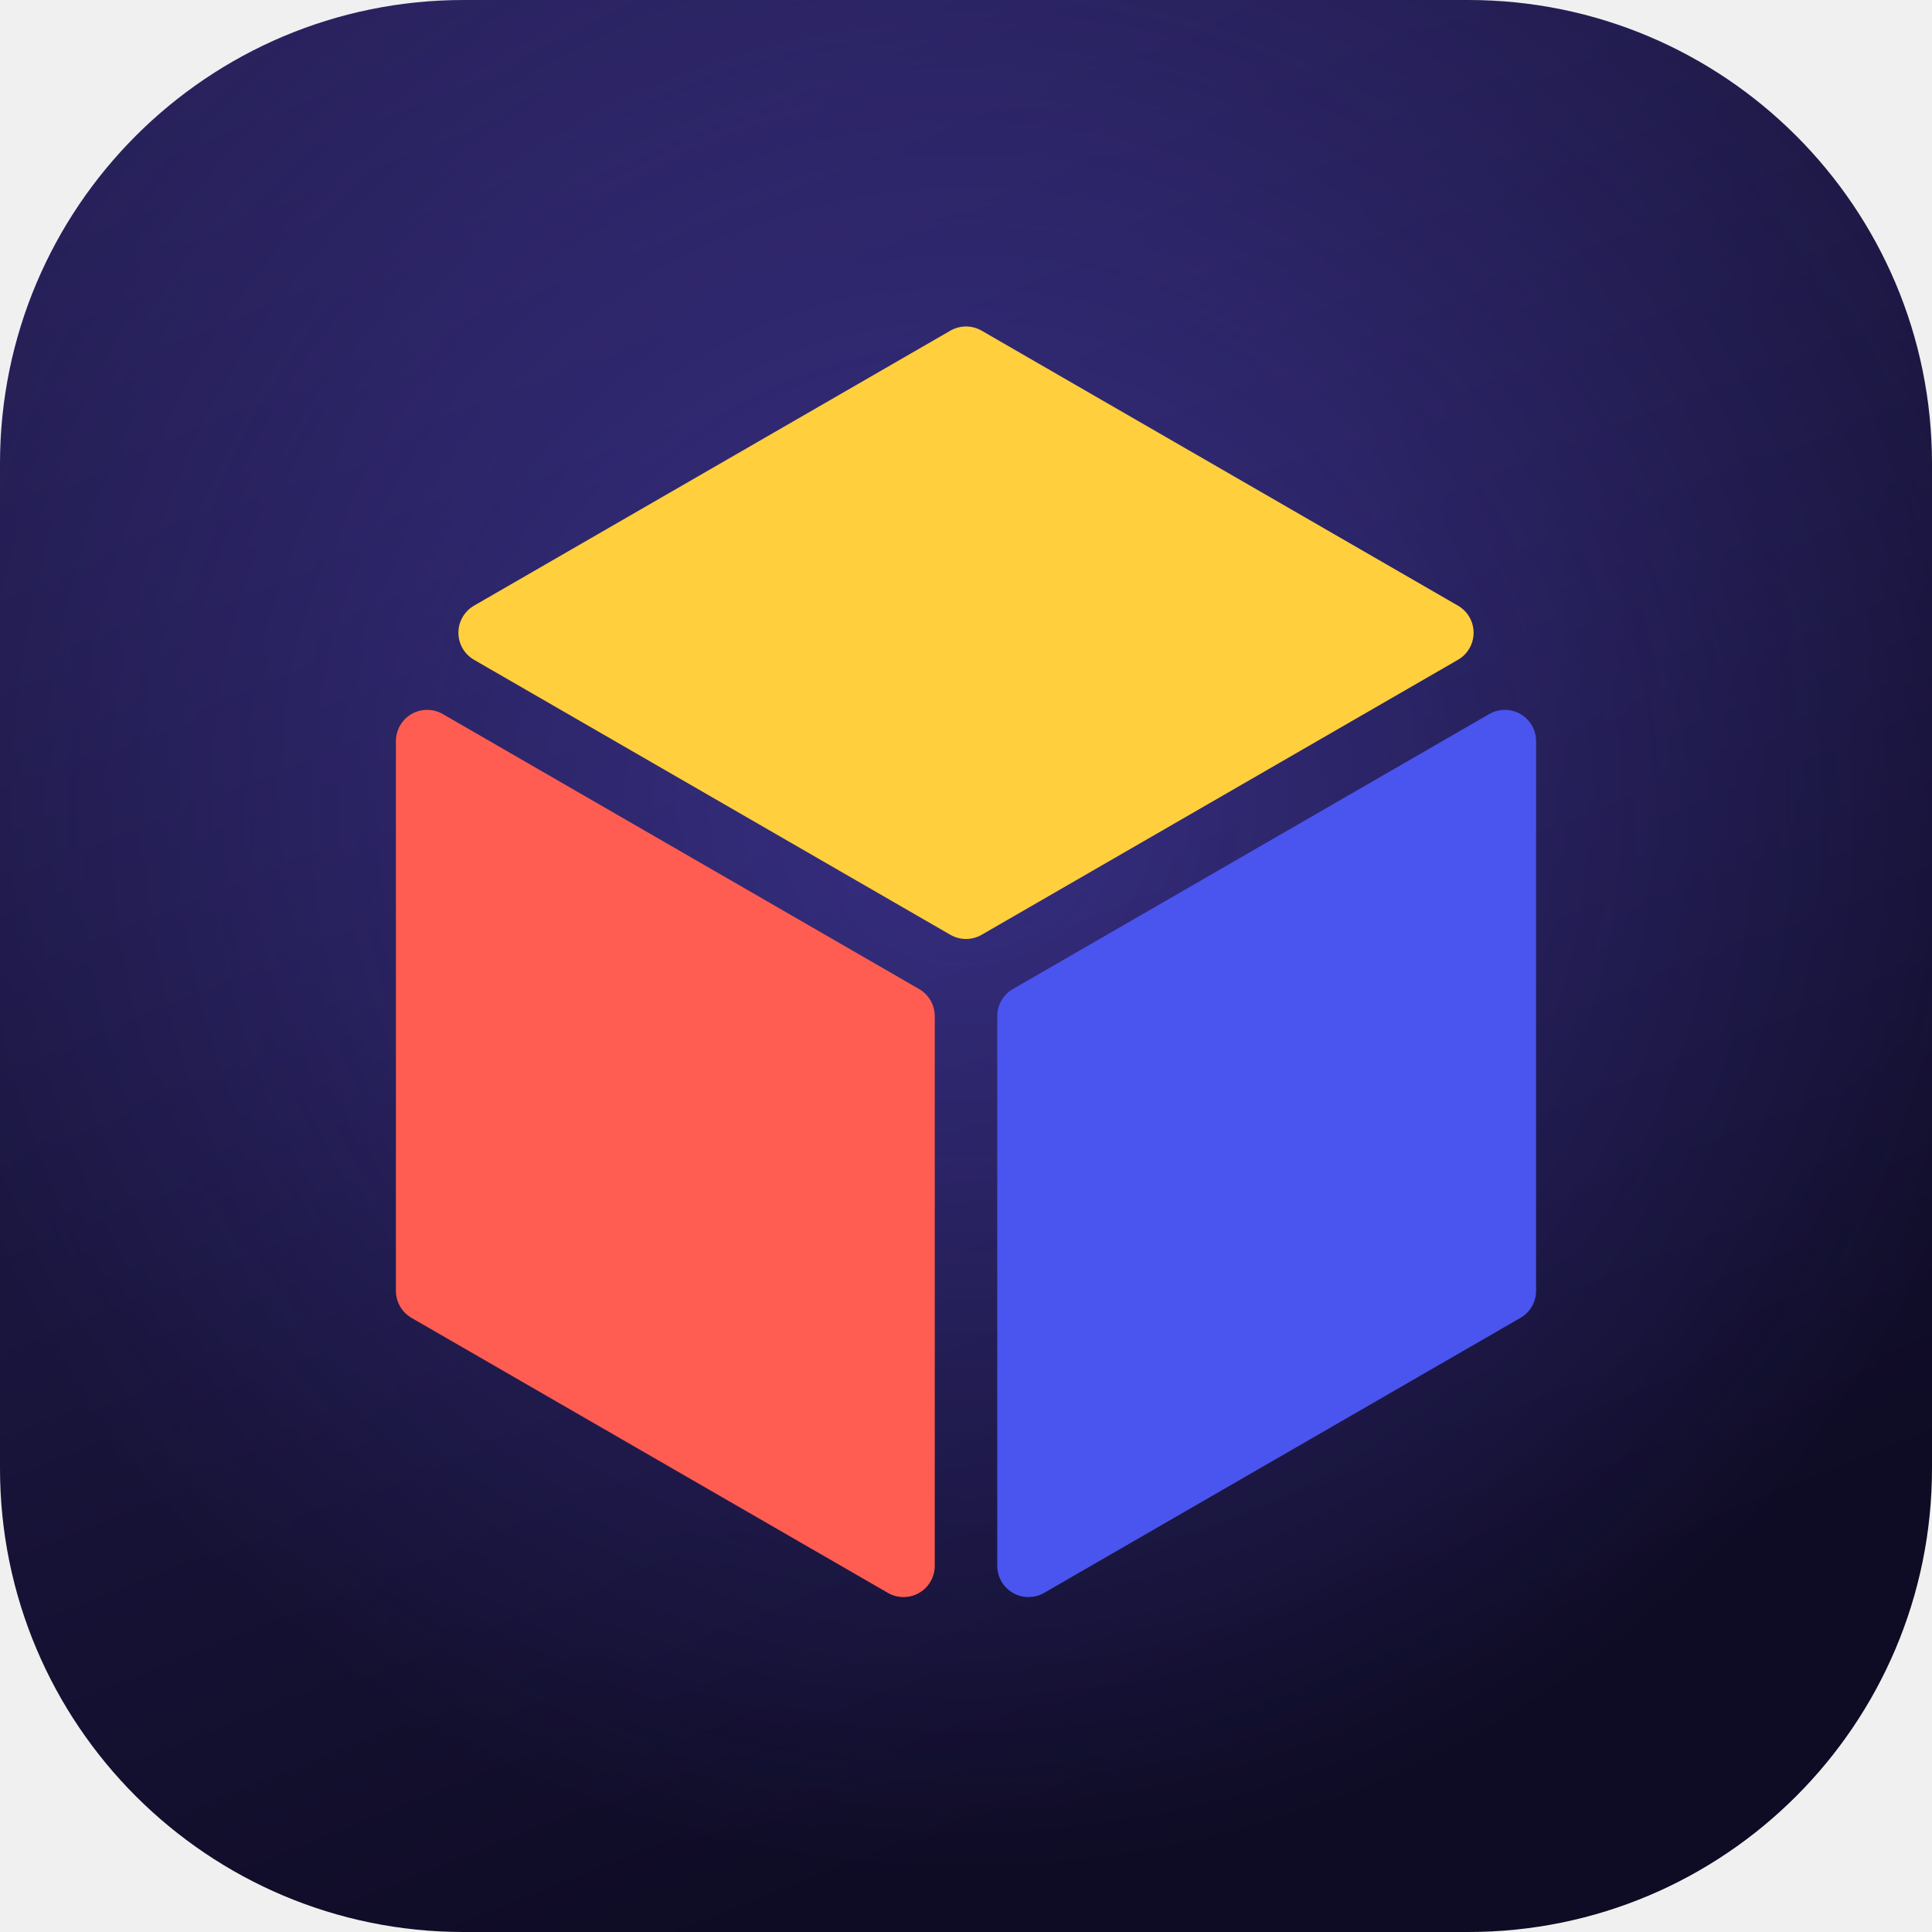
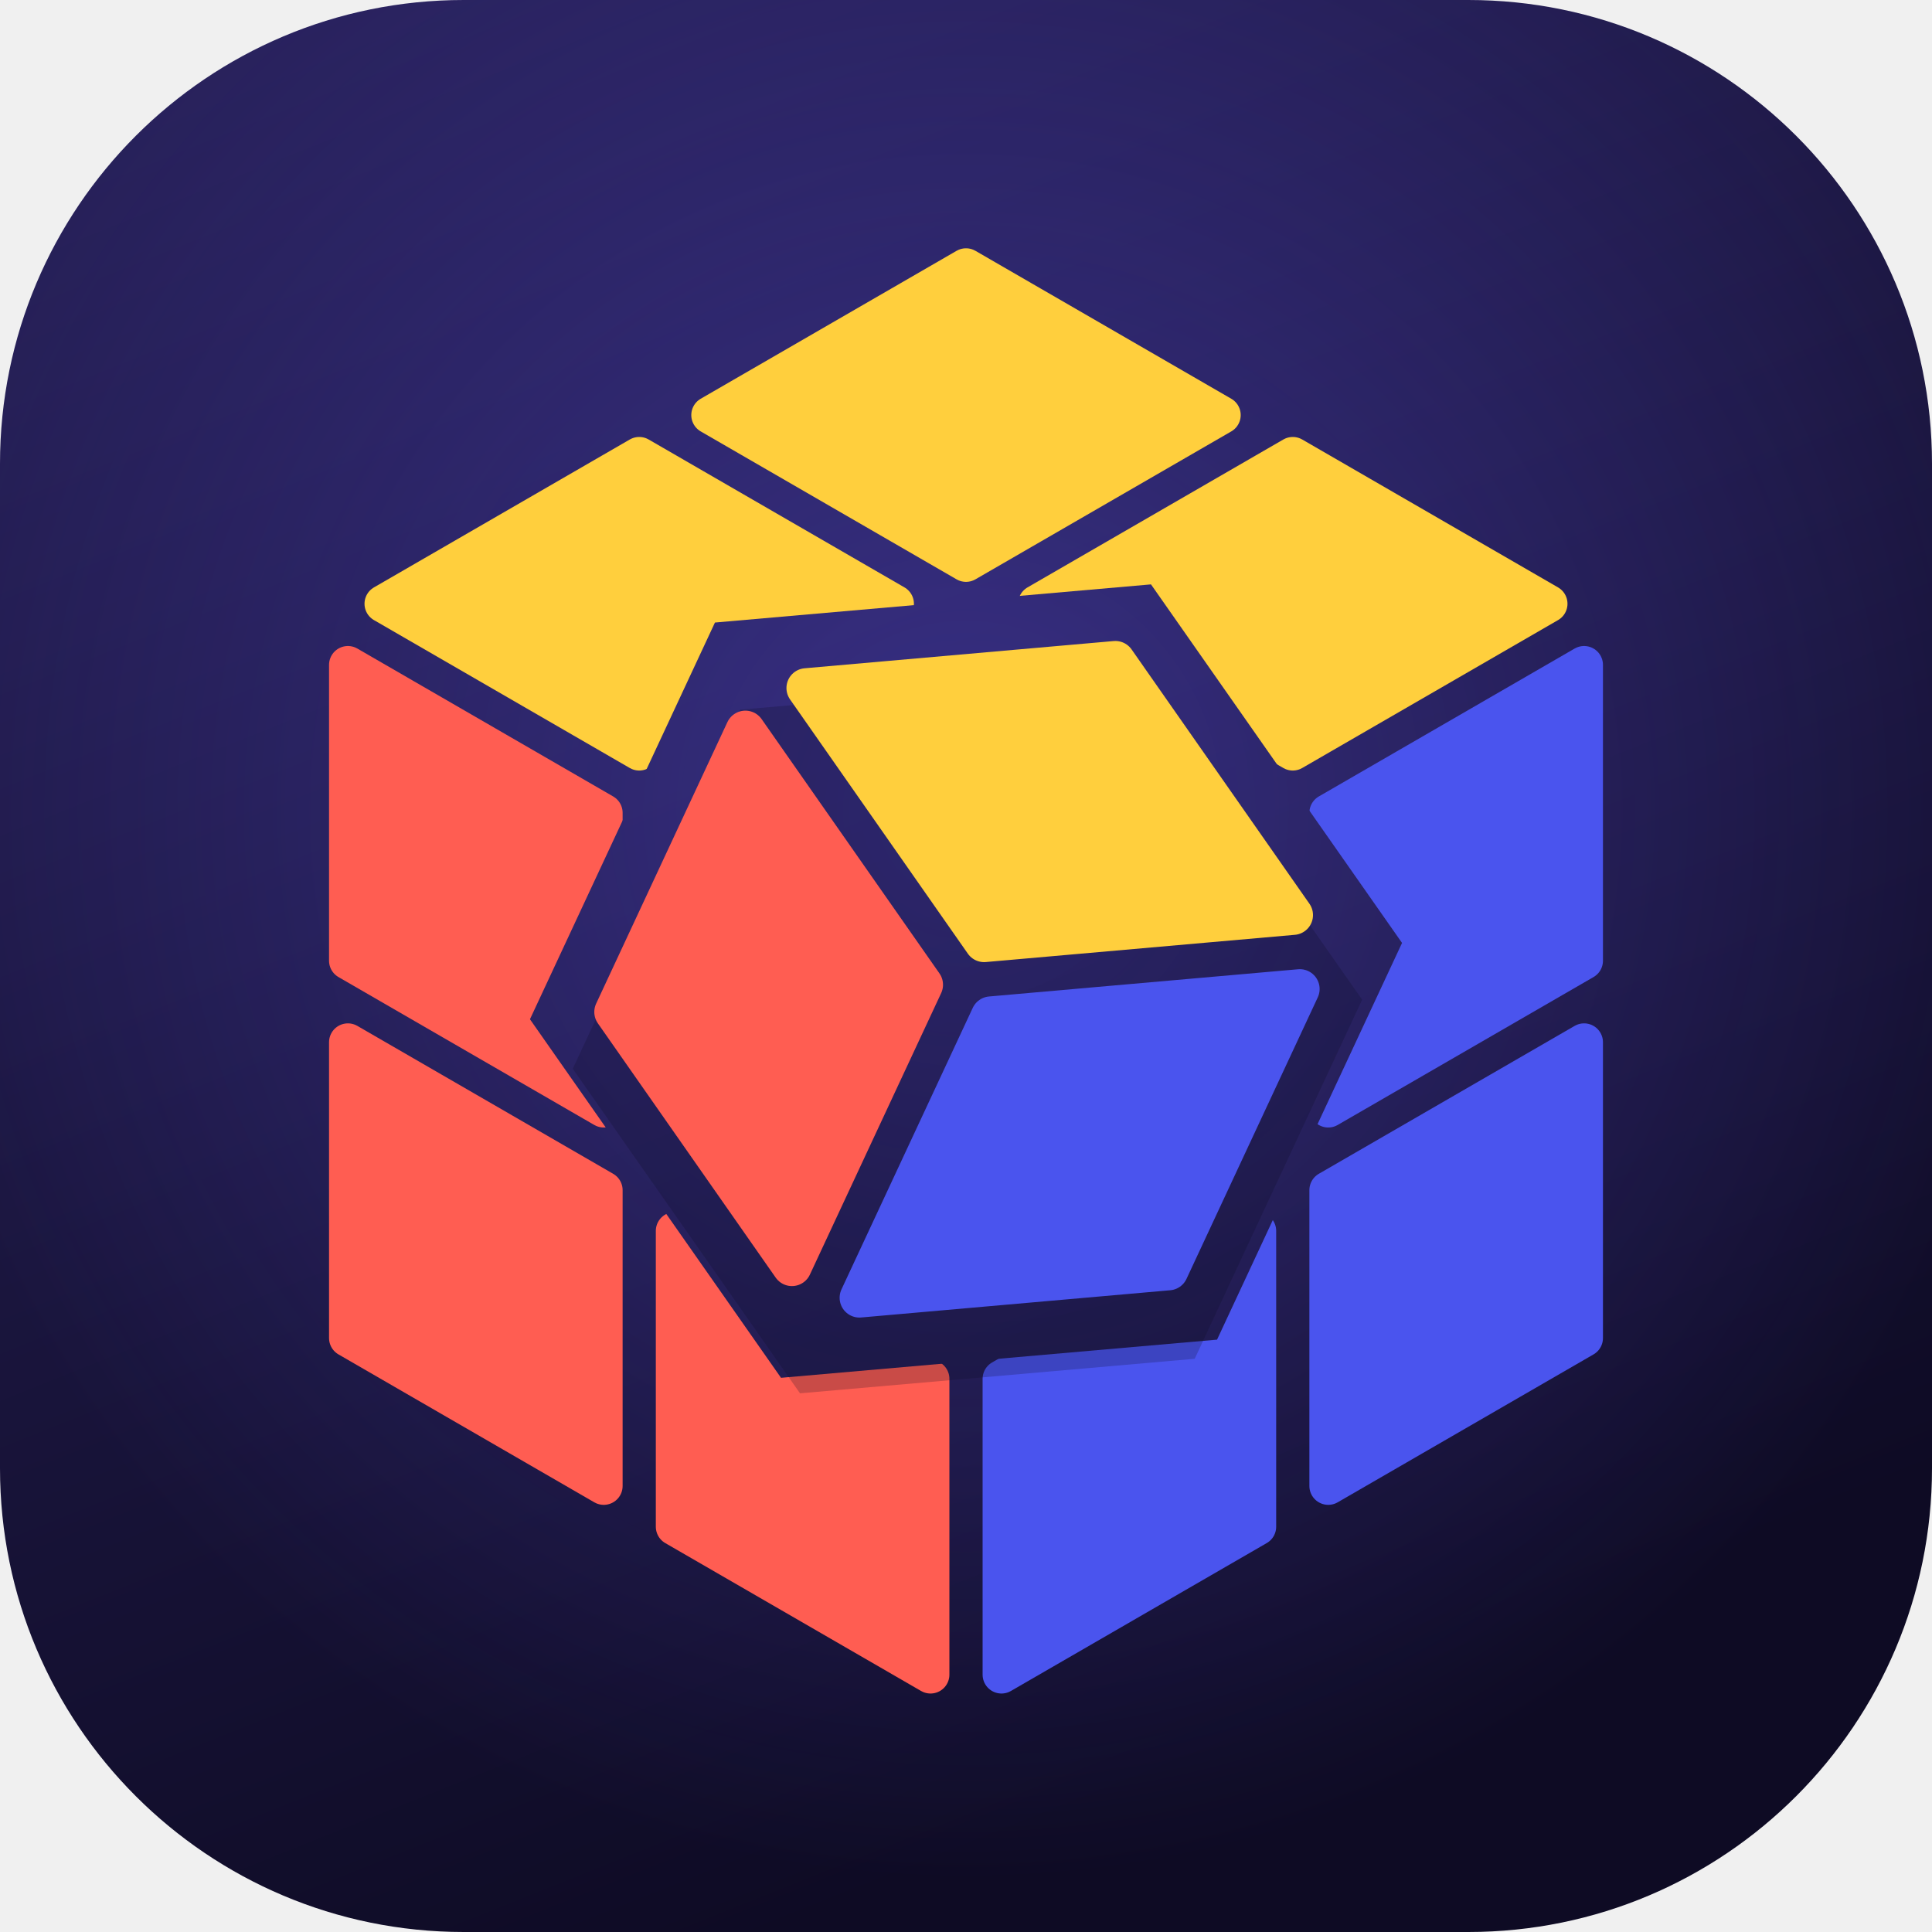
<svg xmlns="http://www.w3.org/2000/svg" viewBox="0 0 64 64" width="64" height="64">
  <defs>
    <linearGradient id="bg" x1="0" y1="0" x2="0.4" y2="1">
      <stop offset="0" stop-color="#2A2360" />
      <stop offset="1" stop-color="#0E0B24" />
    </linearGradient>
    <radialGradient id="gl" cx="0.5" cy="0.42" r="0.55">
      <stop offset="0" stop-color="#6B5CFF" stop-opacity="0.35" />
      <stop offset="1" stop-color="#6B5CFF" stop-opacity="0" />
    </radialGradient>
  </defs>
  <rect width="64" height="64" rx="15.36" fill="url(#bg)" />
  <rect width="64" height="64" rx="15.36" fill="url(#gl)" />
-   <polygon points="32.00,11.85 47.78,20.96 32.00,30.07 16.22,20.96" fill="#FFCF3D" stroke="#FFCF3D" stroke-width="2.07" stroke-linejoin="round" />
-   <polygon points="14.15,24.55 29.93,33.66 29.93,51.87 14.15,42.76" fill="#FF5D52" stroke="#FF5D52" stroke-width="2.07" stroke-linejoin="round" />
-   <polygon points="34.07,33.66 49.85,24.55 49.85,42.76 34.07,51.87" fill="#4A54EE" stroke="#4A54EE" stroke-width="2.07" stroke-linejoin="round" />
+   <g transform="translate(32.0 32.5) scale(25)">
+     <defs>
+       <mask id="cut" maskUnits="userSpaceOnUse" x="-2" y="-2" width="4" height="4">
+         <rect x="-2" y="-2" width="4" height="4" fill="#fff" />
+         <polygon points="0,-0.5 0.433,-0.25 0.433,0.25 0,0.5 -0.433,0.25 -0.433,-0.25" fill="#000" transform="rotate(25) scale(1.16)" />
+       </mask>
+     </defs>
+     <g mask="url(#cut)">
+       <polygon points="0,-0.946 0.339,-0.75 0,-0.554 -0.339,-0.75" fill="#FFCF3D" stroke="#FFCF3D" stroke-width="0.05" stroke-linejoin="round" />
+       <polygon points="-0.433,-0.696 -0.094,-0.5 -0.433,-0.304 -0.772,-0.5" fill="#FFCF3D" stroke="#FFCF3D" stroke-width="0.05" stroke-linejoin="round" />
+       <polygon points="0.433,-0.696 0.772,-0.5 0.433,-0.304 0.094,-0.5" fill="#FFCF3D" stroke="#FFCF3D" stroke-width="0.05" stroke-linejoin="round" />
+       <polygon points="-0.819,-0.419 -0.48,-0.223 -0.48,0.169 -0.819,-0.027" fill="#FF5D52" stroke="#FF5D52" stroke-width="0.05" stroke-linejoin="round" />
+       <polygon points="-0.819,0.081 -0.48,0.277 -0.48,0.669 -0.819,0.473" fill="#FF5D52" stroke="#FF5D52" stroke-width="0.05" stroke-linejoin="round" />
+       <polygon points="-0.386,0.331 -0.047,0.527 -0.047,0.919 -0.386,0.723" fill="#FF5D52" stroke="#FF5D52" stroke-width="0.05" stroke-linejoin="round" />
+       <polygon points="0.047,0.527 0.386,0.331 0.386,0.723 0.047,0.919" fill="#4A54EE" stroke="#4A54EE" stroke-width="0.05" stroke-linejoin="round" />
+       <polygon points="0.48,-0.223 0.819,-0.419 0.819,-0.027 0.48,0.169" fill="#4A54EE" stroke="#4A54EE" stroke-width="0.05" stroke-linejoin="round" />
+       <polygon points="0.48,0.277 0.819,0.081 0.819,0.473 0.48,0.669" fill="#4A54EE" stroke="#4A54EE" stroke-width="0.05" stroke-linejoin="round" />
+     </g>
+     <g transform="rotate(25) scale(1.05)">
+       <polygon points="0.03,-0.44 0.463,-0.19 0.463,0.31 0.03,0.56 -0.403,0.31 -0.403,-0.19" fill="#0B0820" opacity="0.22" />
+       <polygon points="0,-0.446 0.339,-0.25 0,-0.054 -0.339,-0.25" fill="#FFCF3D" stroke="#FFCF3D" stroke-width="0.05" stroke-linejoin="round" />
+       <polygon points="-0.386,-0.169 -0.047,0.027 -0.047,0.419 -0.386,0.223" fill="#FF5D52" stroke="#FF5D52" stroke-width="0.05" stroke-linejoin="round" />
+       <polygon points="0.047,0.027 0.386,-0.169 0.386,0.223 0.047,0.419" fill="#4A54EE" stroke="#4A54EE" stroke-width="0.05" stroke-linejoin="round" />
+     </g>
+   </g>
</svg>
